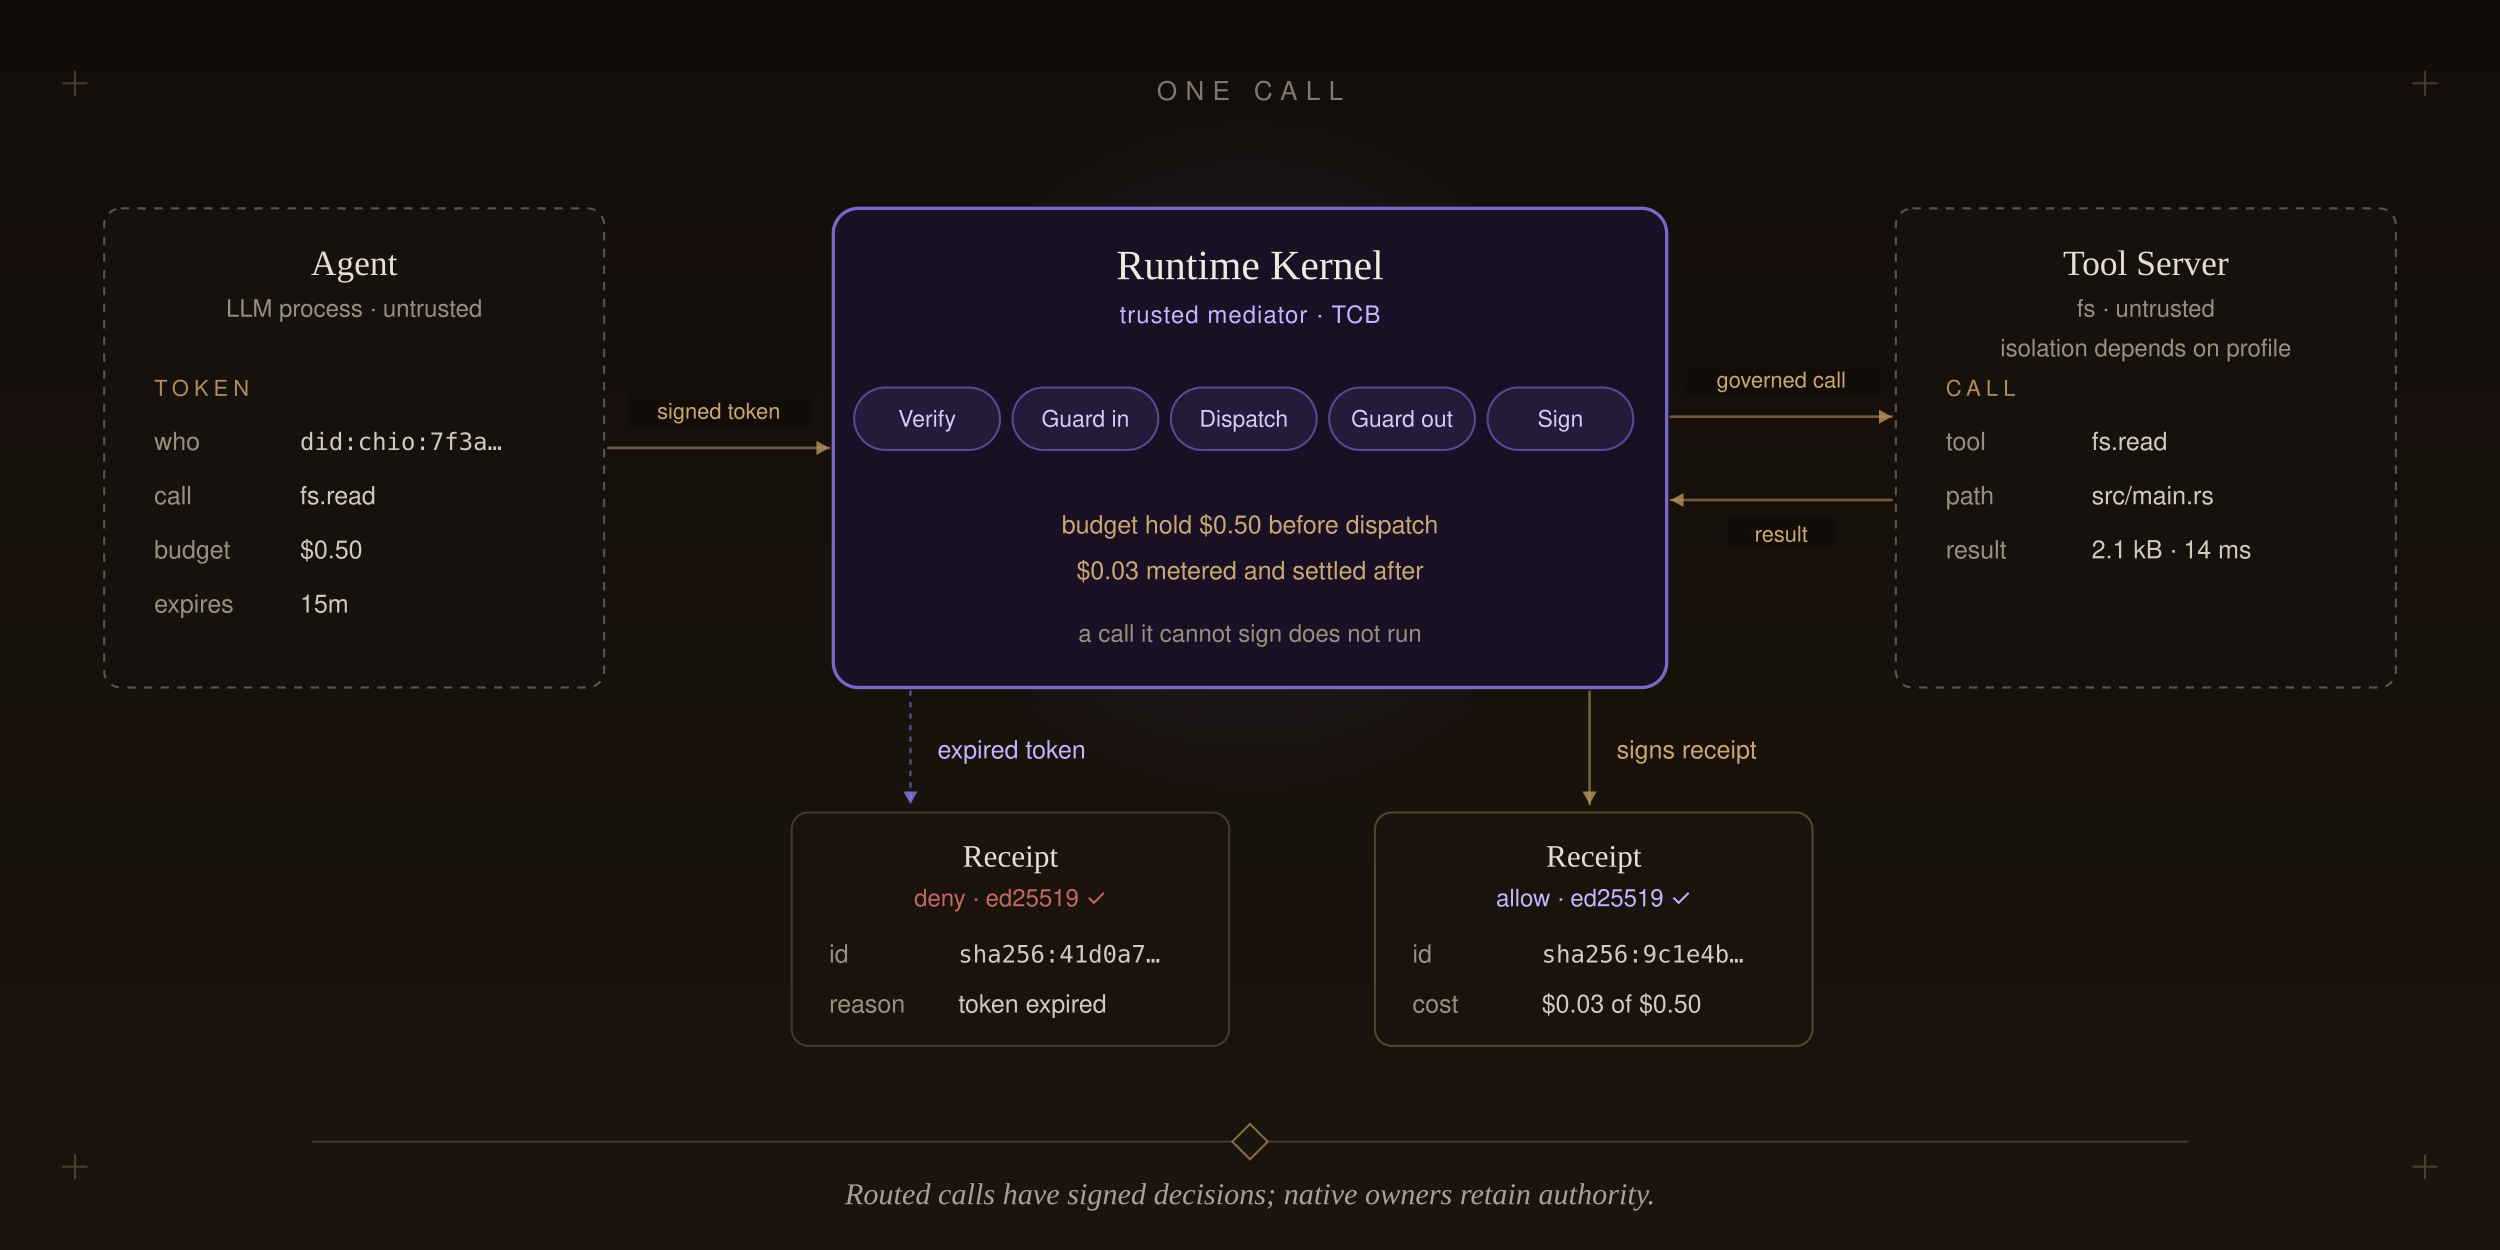
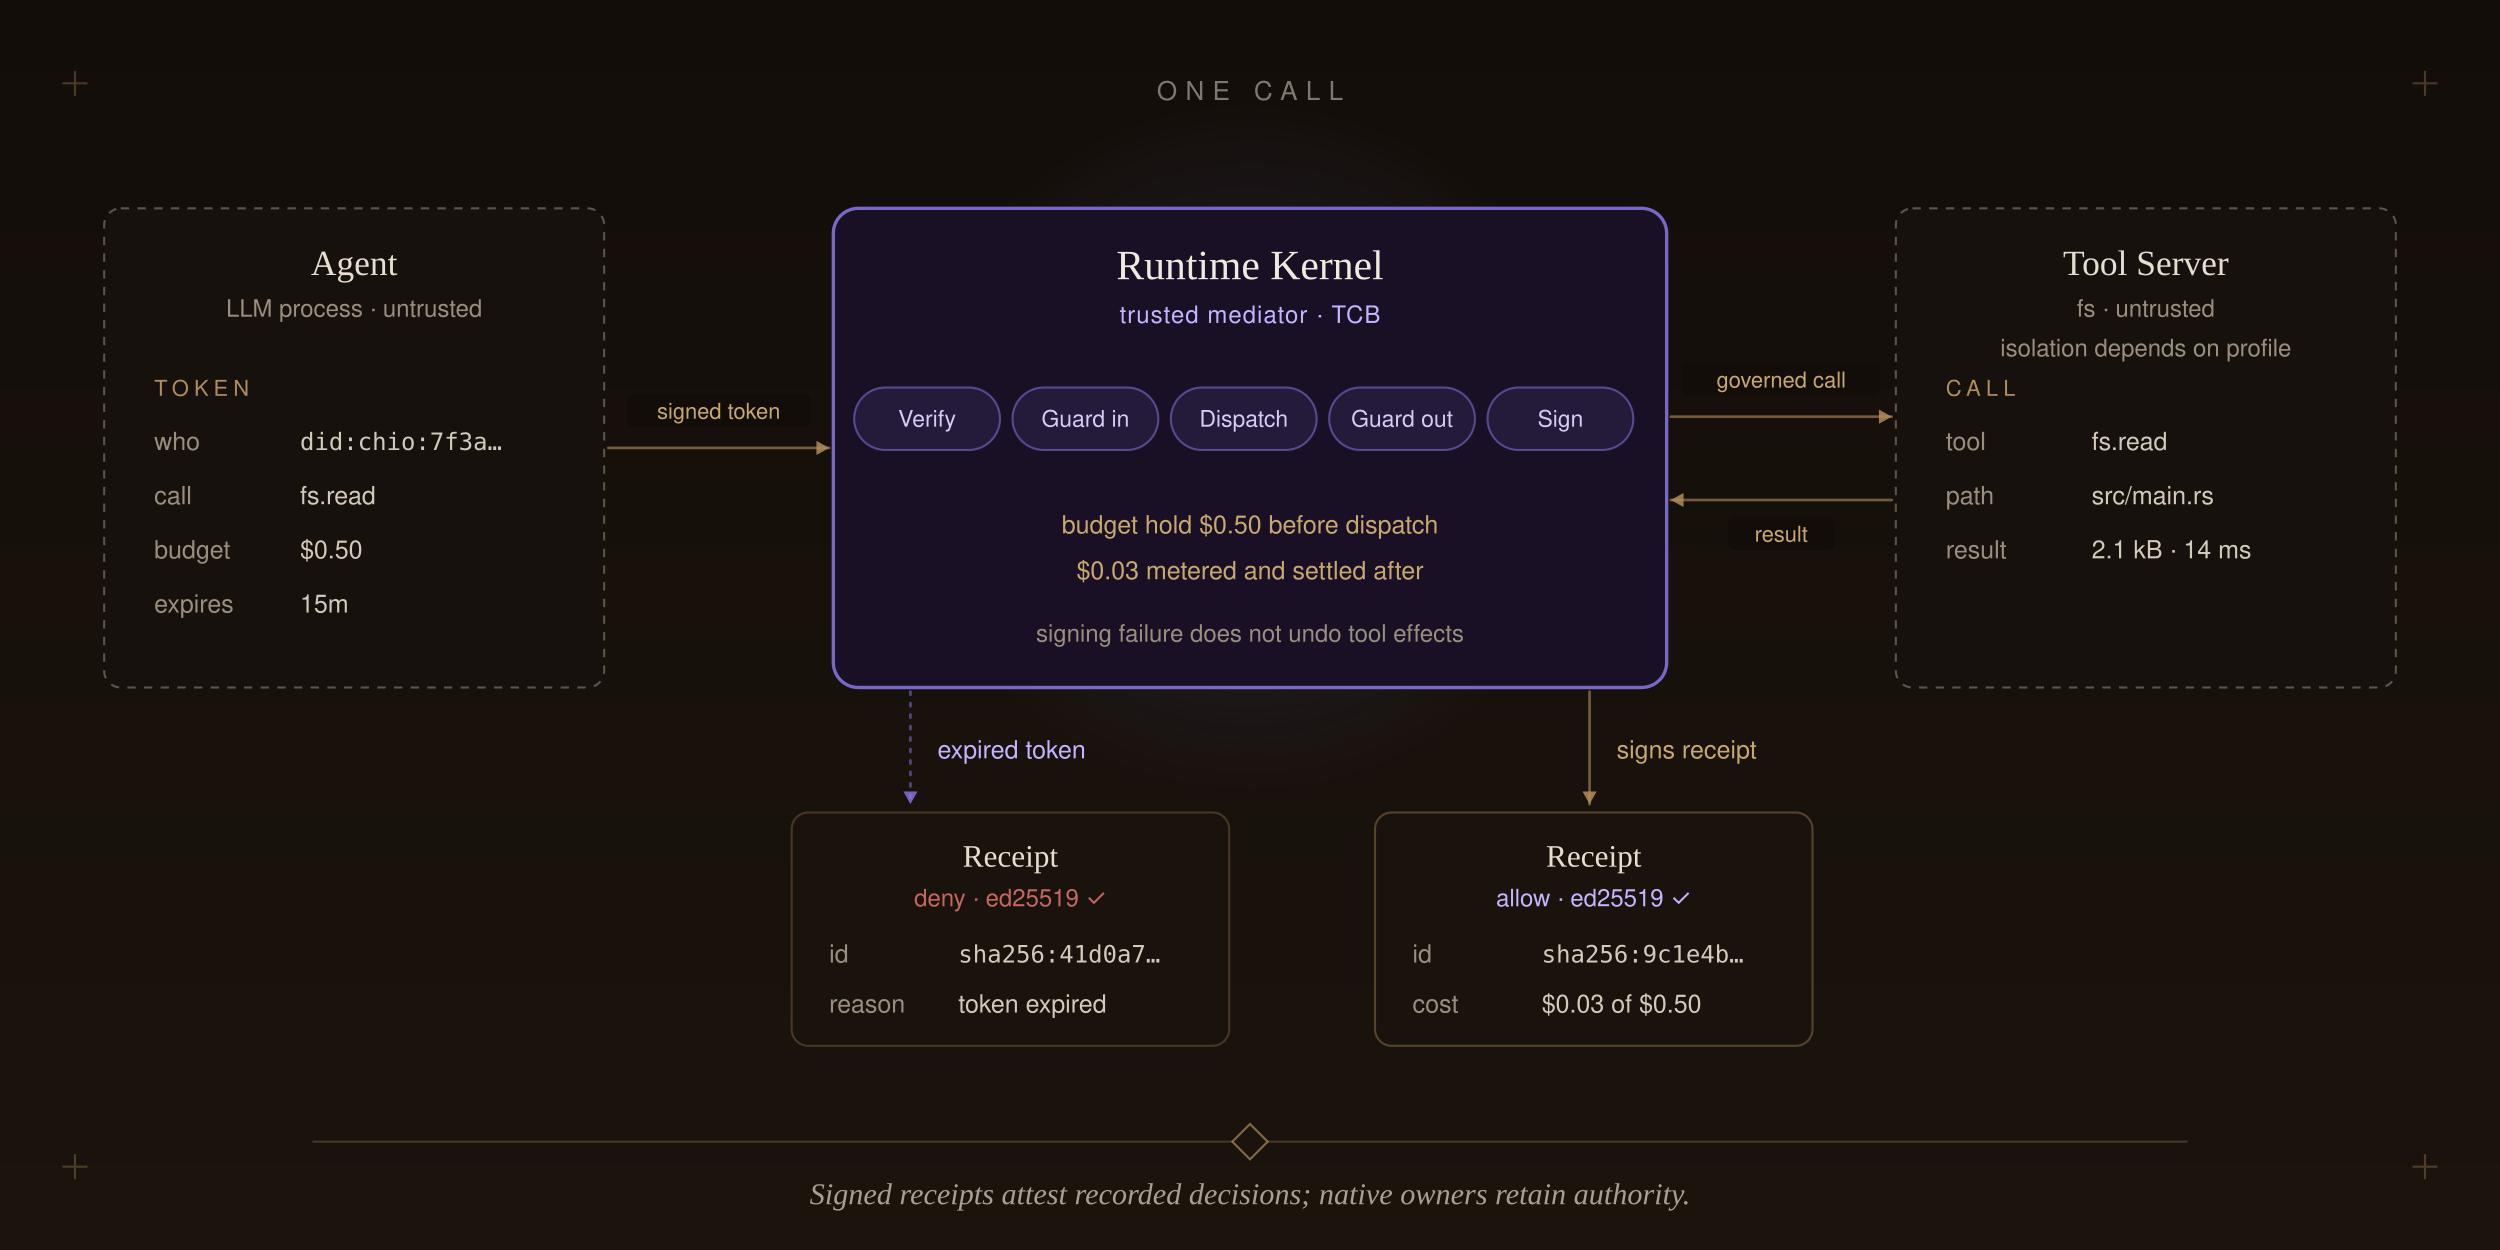
- <svg xmlns="http://www.w3.org/2000/svg" viewBox="0 0 1200 600" width="1200" height="600" role="img" aria-label="A Chio-routed tool call: an untrusted agent presents a signed capability token; the Runtime Kernel verifies it, guards the request and result, dispatches to an untrusted tool server, and signs a receipt. Tool isolation depends on the selected runtime profile; native owners retain authority. An expired token stops at verification and produces a signed deny receipt.">
+ <svg xmlns="http://www.w3.org/2000/svg" viewBox="0 0 1200 600" width="1200" height="600" role="img" aria-label="Example Chio call with successful receipt signing: an untrusted agent presents a signed capability token; the Runtime Kernel verifies it, guards the request and result, dispatches to an untrusted tool server, and signs a receipt. Tool isolation depends on the selected runtime profile; native owners retain authority. The expired-token example refuses before dispatch and has a signed deny receipt. Receipt failure after dispatch does not prove no effect.">
  <defs>
    <linearGradient id="ocbg" x1="0" y1="0" x2="0" y2="1">
      <stop offset="0" stop-color="#130d0a" />
      <stop offset="1" stop-color="#1b140d" />
    </linearGradient>
    <radialGradient id="ocglow" cx="50%" cy="50%" r="50%">
      <stop offset="0" stop-color="#8f7ff2" stop-opacity="0.32" />
      <stop offset="0.6" stop-color="#8f7ff2" stop-opacity="0.07" />
      <stop offset="1" stop-color="#8f7ff2" stop-opacity="0" />
    </radialGradient>
    <radialGradient id="ockglow" cx="50%" cy="50%" r="50%">
      <stop offset="0" stop-color="#8f7ff2" stop-opacity="0.28" />
      <stop offset="0.65" stop-color="#8f7ff2" stop-opacity="0.06" />
      <stop offset="1" stop-color="#8f7ff2" stop-opacity="0" />
    </radialGradient>
  </defs>
  <rect width="1200" height="600" fill="url(#ocbg)" />
  <g stroke="#b08d5b" stroke-opacity="0.35" stroke-width="1">
    <path d="M30 40 H42 M36 34 V46" />
    <path d="M1158 40 H1170 M1164 34 V46" />
    <path d="M30 560 H42 M36 554 V566" />
    <path d="M1158 560 H1170 M1164 554 V566" />
  </g>
  <text x="600.0" y="48" text-anchor="middle" font-family="-apple-system, 'Segoe UI', Helvetica, Arial, sans-serif" font-size="12.5" letter-spacing="4" fill="#d8cfc0" fill-opacity="0.55">ONE CALL</text>
  <path d="M292 215 L398 215" stroke="#b08d5b" stroke-opacity="0.6" stroke-width="1.3" fill="none" stroke-linecap="round" />
  <path d="M398 215 L391.9 218.4 L391.9 211.6 Z" fill="#b08d5b" fill-opacity="0.85" />
  <rect x="300.8" y="189" width="88.4" height="16" rx="3" fill="#130d0a" fill-opacity="0.85" />
  <text x="345" y="201" text-anchor="middle" font-family="-apple-system, 'Segoe UI', Helvetica, Arial, sans-serif" font-size="10.5" fill="#c8a86f">signed token</text>
  <path d="M802 200 L908 200" stroke="#b08d5b" stroke-opacity="0.6" stroke-width="1.3" fill="none" stroke-linecap="round" />
  <path d="M908 200 L901.9 203.4 L901.9 196.6 Z" fill="#b08d5b" fill-opacity="0.85" />
  <rect x="807.7" y="174" width="94.6" height="16" rx="3" fill="#130d0a" fill-opacity="0.85" />
  <text x="855" y="186" text-anchor="middle" font-family="-apple-system, 'Segoe UI', Helvetica, Arial, sans-serif" font-size="10.5" fill="#c8a86f">governed call</text>
  <path d="M908 240 L802 240" stroke="#b08d5b" stroke-opacity="0.6" stroke-width="1.3" fill="none" stroke-linecap="round" />
  <path d="M802 240 L808.1 236.6 L808.1 243.4 Z" fill="#b08d5b" fill-opacity="0.85" />
  <rect x="829.4" y="248" width="51.2" height="16" rx="3" fill="#130d0a" fill-opacity="0.85" />
  <text x="855" y="260" text-anchor="middle" font-family="-apple-system, 'Segoe UI', Helvetica, Arial, sans-serif" font-size="10.5" fill="#c8a86f">result</text>
  <path d="M437 332 L437 386" stroke="#8f7ff2" stroke-opacity="0.5" stroke-width="1.3" fill="none" stroke-linecap="round" stroke-dasharray="1.5 4" />
  <path d="M437 386 L433.6 379.9 L440.4 379.9 Z" fill="#8f7ff2" fill-opacity="0.75" />
  <text x="450" y="364" text-anchor="start" font-family="-apple-system, 'Segoe UI', Helvetica, Arial, sans-serif" font-size="12" fill="#c3b6ff">expired token</text>
  <path d="M763 332 L763 386" stroke="#b08d5b" stroke-opacity="0.6" stroke-width="1.3" fill="none" stroke-linecap="round" />
  <path d="M763 386 L759.6 379.9 L766.4 379.9 Z" fill="#b08d5b" fill-opacity="0.85" />
  <text x="776" y="364" text-anchor="start" font-family="-apple-system, 'Segoe UI', Helvetica, Arial, sans-serif" font-size="12" fill="#c8a86f">signs receipt</text>
  <rect x="50" y="100" width="240" height="230" rx="8" fill="#17110d" stroke="#9a8b76" stroke-opacity="0.55" stroke-dasharray="4 4" />
  <text x="170" y="132" text-anchor="middle" font-family="Georgia, 'Times New Roman', serif" font-size="17" fill="#e7ded0">Agent</text>
  <text x="170" y="152" text-anchor="middle" font-family="-apple-system, 'Segoe UI', Helvetica, Arial, sans-serif" font-size="11.5" fill="#9a8f7e">LLM process · untrusted</text>
  <text x="74" y="190" text-anchor="start" font-family="-apple-system, 'Segoe UI', Helvetica, Arial, sans-serif" font-size="10.5" letter-spacing="2.5" fill="#b08d5b">TOKEN</text>
  <text x="74" y="216" text-anchor="start" font-family="-apple-system, 'Segoe UI', Helvetica, Arial, sans-serif" font-size="12" fill="#9a8f7e">who</text>
  <text x="144" y="216" text-anchor="start" font-family="ui-monospace, SFMono-Regular, Menlo, Consolas, monospace" font-size="11.5" fill="#d3cabb">did:chio:7f3a…</text>
  <text x="74" y="242" text-anchor="start" font-family="-apple-system, 'Segoe UI', Helvetica, Arial, sans-serif" font-size="12" fill="#9a8f7e">call</text>
  <text x="144" y="242" text-anchor="start" font-family="-apple-system, 'Segoe UI', Helvetica, Arial, sans-serif" font-size="12" fill="#d3cabb">fs.read</text>
  <text x="74" y="268" text-anchor="start" font-family="-apple-system, 'Segoe UI', Helvetica, Arial, sans-serif" font-size="12" fill="#9a8f7e">budget</text>
  <text x="144" y="268" text-anchor="start" font-family="-apple-system, 'Segoe UI', Helvetica, Arial, sans-serif" font-size="12" fill="#d3cabb">$0.50</text>
  <text x="74" y="294" text-anchor="start" font-family="-apple-system, 'Segoe UI', Helvetica, Arial, sans-serif" font-size="12" fill="#9a8f7e">expires</text>
  <text x="144" y="294" text-anchor="start" font-family="-apple-system, 'Segoe UI', Helvetica, Arial, sans-serif" font-size="12" fill="#d3cabb">15m</text>
  <circle cx="600.0" cy="215.0" r="168.0" fill="url(#ockglow)" />
  <rect x="400" y="100" width="400" height="230" rx="12" fill="#191026" stroke="#8f7ff2" stroke-opacity="0.8" stroke-width="1.6" />
  <text x="600" y="134" text-anchor="middle" font-family="Georgia, 'Times New Roman', serif" font-size="20" fill="#f0eadd">Runtime Kernel</text>
  <text x="600" y="155" text-anchor="middle" font-family="-apple-system, 'Segoe UI', Helvetica, Arial, sans-serif" font-size="11.5" letter-spacing="0.5" fill="#c3b6ff">trusted mediator · TCB</text>
  <rect x="410" y="186" width="70" height="30" rx="15.0" fill="#241a3a" stroke="#8f7ff2" stroke-opacity="0.5" />
  <text x="445.0" y="204.8" text-anchor="middle" font-family="-apple-system, 'Segoe UI', Helvetica, Arial, sans-serif" font-size="11" fill="#d7ccf5">Verify</text>
  <rect x="486" y="186" width="70" height="30" rx="15.0" fill="#241a3a" stroke="#8f7ff2" stroke-opacity="0.5" />
  <text x="521.0" y="204.8" text-anchor="middle" font-family="-apple-system, 'Segoe UI', Helvetica, Arial, sans-serif" font-size="11" fill="#d7ccf5">Guard in</text>
  <rect x="562" y="186" width="70" height="30" rx="15.0" fill="#241a3a" stroke="#8f7ff2" stroke-opacity="0.5" />
  <text x="597.0" y="204.8" text-anchor="middle" font-family="-apple-system, 'Segoe UI', Helvetica, Arial, sans-serif" font-size="11" fill="#d7ccf5">Dispatch</text>
  <rect x="638" y="186" width="70" height="30" rx="15.0" fill="#241a3a" stroke="#8f7ff2" stroke-opacity="0.5" />
  <text x="673.0" y="204.8" text-anchor="middle" font-family="-apple-system, 'Segoe UI', Helvetica, Arial, sans-serif" font-size="11" fill="#d7ccf5">Guard out</text>
  <rect x="714" y="186" width="70" height="30" rx="15.0" fill="#241a3a" stroke="#8f7ff2" stroke-opacity="0.5" />
  <text x="749.0" y="204.8" text-anchor="middle" font-family="-apple-system, 'Segoe UI', Helvetica, Arial, sans-serif" font-size="11" fill="#d7ccf5">Sign</text>
  <text x="600" y="256" text-anchor="middle" font-family="-apple-system, 'Segoe UI', Helvetica, Arial, sans-serif" font-size="12" fill="#c8a86f">budget hold $0.50 before dispatch</text>
  <text x="600" y="278" text-anchor="middle" font-family="-apple-system, 'Segoe UI', Helvetica, Arial, sans-serif" font-size="12" fill="#c8a86f">$0.03 metered and settled after</text>
-   <text x="600" y="308" text-anchor="middle" font-family="-apple-system, 'Segoe UI', Helvetica, Arial, sans-serif" font-size="11.5" fill="#9a8f7e">a call it cannot sign does not run</text>
+   <text x="600" y="308" text-anchor="middle" font-family="-apple-system, 'Segoe UI', Helvetica, Arial, sans-serif" font-size="11.5" fill="#9a8f7e">signing failure does not undo tool effects</text>
  <rect x="910" y="100" width="240" height="230" rx="8" fill="#17110d" stroke="#9a8b76" stroke-opacity="0.55" stroke-dasharray="4 4" />
  <text x="1030" y="132" text-anchor="middle" font-family="Georgia, 'Times New Roman', serif" font-size="17" fill="#e7ded0">Tool Server</text>
  <text x="1030" y="152" text-anchor="middle" font-family="-apple-system, 'Segoe UI', Helvetica, Arial, sans-serif" font-size="11.5" fill="#9a8f7e">fs · untrusted</text>
  <text x="1030" y="171" text-anchor="middle" font-family="-apple-system, 'Segoe UI', Helvetica, Arial, sans-serif" font-size="11.5" fill="#9a8f7e">isolation depends on profile</text>
  <text x="934" y="190" text-anchor="start" font-family="-apple-system, 'Segoe UI', Helvetica, Arial, sans-serif" font-size="10.5" letter-spacing="2.5" fill="#b08d5b">CALL</text>
  <text x="934" y="216" text-anchor="start" font-family="-apple-system, 'Segoe UI', Helvetica, Arial, sans-serif" font-size="12" fill="#9a8f7e">tool</text>
  <text x="1004" y="216" text-anchor="start" font-family="-apple-system, 'Segoe UI', Helvetica, Arial, sans-serif" font-size="12" fill="#d3cabb">fs.read</text>
  <text x="934" y="242" text-anchor="start" font-family="-apple-system, 'Segoe UI', Helvetica, Arial, sans-serif" font-size="12" fill="#9a8f7e">path</text>
  <text x="1004" y="242" text-anchor="start" font-family="-apple-system, 'Segoe UI', Helvetica, Arial, sans-serif" font-size="12" fill="#d3cabb">src/main.rs</text>
  <text x="934" y="268" text-anchor="start" font-family="-apple-system, 'Segoe UI', Helvetica, Arial, sans-serif" font-size="12" fill="#9a8f7e">result</text>
  <text x="1004" y="268" text-anchor="start" font-family="-apple-system, 'Segoe UI', Helvetica, Arial, sans-serif" font-size="12" fill="#d3cabb">2.1 kB · 14 ms</text>
  <rect x="380" y="390" width="210" height="112" rx="8" fill="#1a130d" stroke="#b08d5b" stroke-opacity="0.3" />
  <text x="485" y="416" text-anchor="middle" font-family="Georgia, 'Times New Roman', serif" font-size="15" fill="#e7ded0">Receipt</text>
  <text x="485" y="435" text-anchor="middle" font-family="-apple-system, 'Segoe UI', Helvetica, Arial, sans-serif" font-size="11.5" fill="#c4685f">deny · ed25519 ✓</text>
  <text x="398" y="462" text-anchor="start" font-family="-apple-system, 'Segoe UI', Helvetica, Arial, sans-serif" font-size="12" fill="#9a8f7e">id</text>
  <text x="460" y="462" text-anchor="start" font-family="ui-monospace, SFMono-Regular, Menlo, Consolas, monospace" font-size="11.5" fill="#d3cabb">sha256:41d0a7…</text>
  <text x="398" y="486" text-anchor="start" font-family="-apple-system, 'Segoe UI', Helvetica, Arial, sans-serif" font-size="12" fill="#9a8f7e">reason</text>
  <text x="460" y="486" text-anchor="start" font-family="-apple-system, 'Segoe UI', Helvetica, Arial, sans-serif" font-size="12" fill="#d3cabb">token expired</text>
  <rect x="660" y="390" width="210" height="112" rx="8" fill="#1a130d" stroke="#b08d5b" stroke-opacity="0.4" />
  <text x="765" y="416" text-anchor="middle" font-family="Georgia, 'Times New Roman', serif" font-size="15" fill="#e7ded0">Receipt</text>
  <text x="765" y="435" text-anchor="middle" font-family="-apple-system, 'Segoe UI', Helvetica, Arial, sans-serif" font-size="11.5" fill="#c3b6ff">allow · ed25519 ✓</text>
  <text x="678" y="462" text-anchor="start" font-family="-apple-system, 'Segoe UI', Helvetica, Arial, sans-serif" font-size="12" fill="#9a8f7e">id</text>
  <text x="740" y="462" text-anchor="start" font-family="ui-monospace, SFMono-Regular, Menlo, Consolas, monospace" font-size="11.5" fill="#d3cabb">sha256:9c1e4b…</text>
  <text x="678" y="486" text-anchor="start" font-family="-apple-system, 'Segoe UI', Helvetica, Arial, sans-serif" font-size="12" fill="#9a8f7e">cost</text>
  <text x="740" y="486" text-anchor="start" font-family="-apple-system, 'Segoe UI', Helvetica, Arial, sans-serif" font-size="12" fill="#d3cabb">$0.03 of $0.50</text>
  <path d="M150.0 548 H1050.0" stroke="#b08d5b" stroke-opacity="0.3" stroke-width="1" />
  <rect x="594.0" y="542" width="12" height="12" transform="rotate(45 600.0 548)" fill="#1b140d" stroke="#b08d5b" stroke-opacity="0.7" />
-   <text x="600.0" y="578" text-anchor="middle" font-family="Georgia, 'Times New Roman', serif" font-size="14.5" font-style="italic" fill="#d8cfc0" fill-opacity="0.75">Routed calls have signed decisions; native owners retain authority.</text>
+   <text x="600.0" y="578" text-anchor="middle" font-family="Georgia, 'Times New Roman', serif" font-size="14.5" font-style="italic" fill="#d8cfc0" fill-opacity="0.75">Signed receipts attest recorded decisions; native owners retain authority.</text>
</svg>
